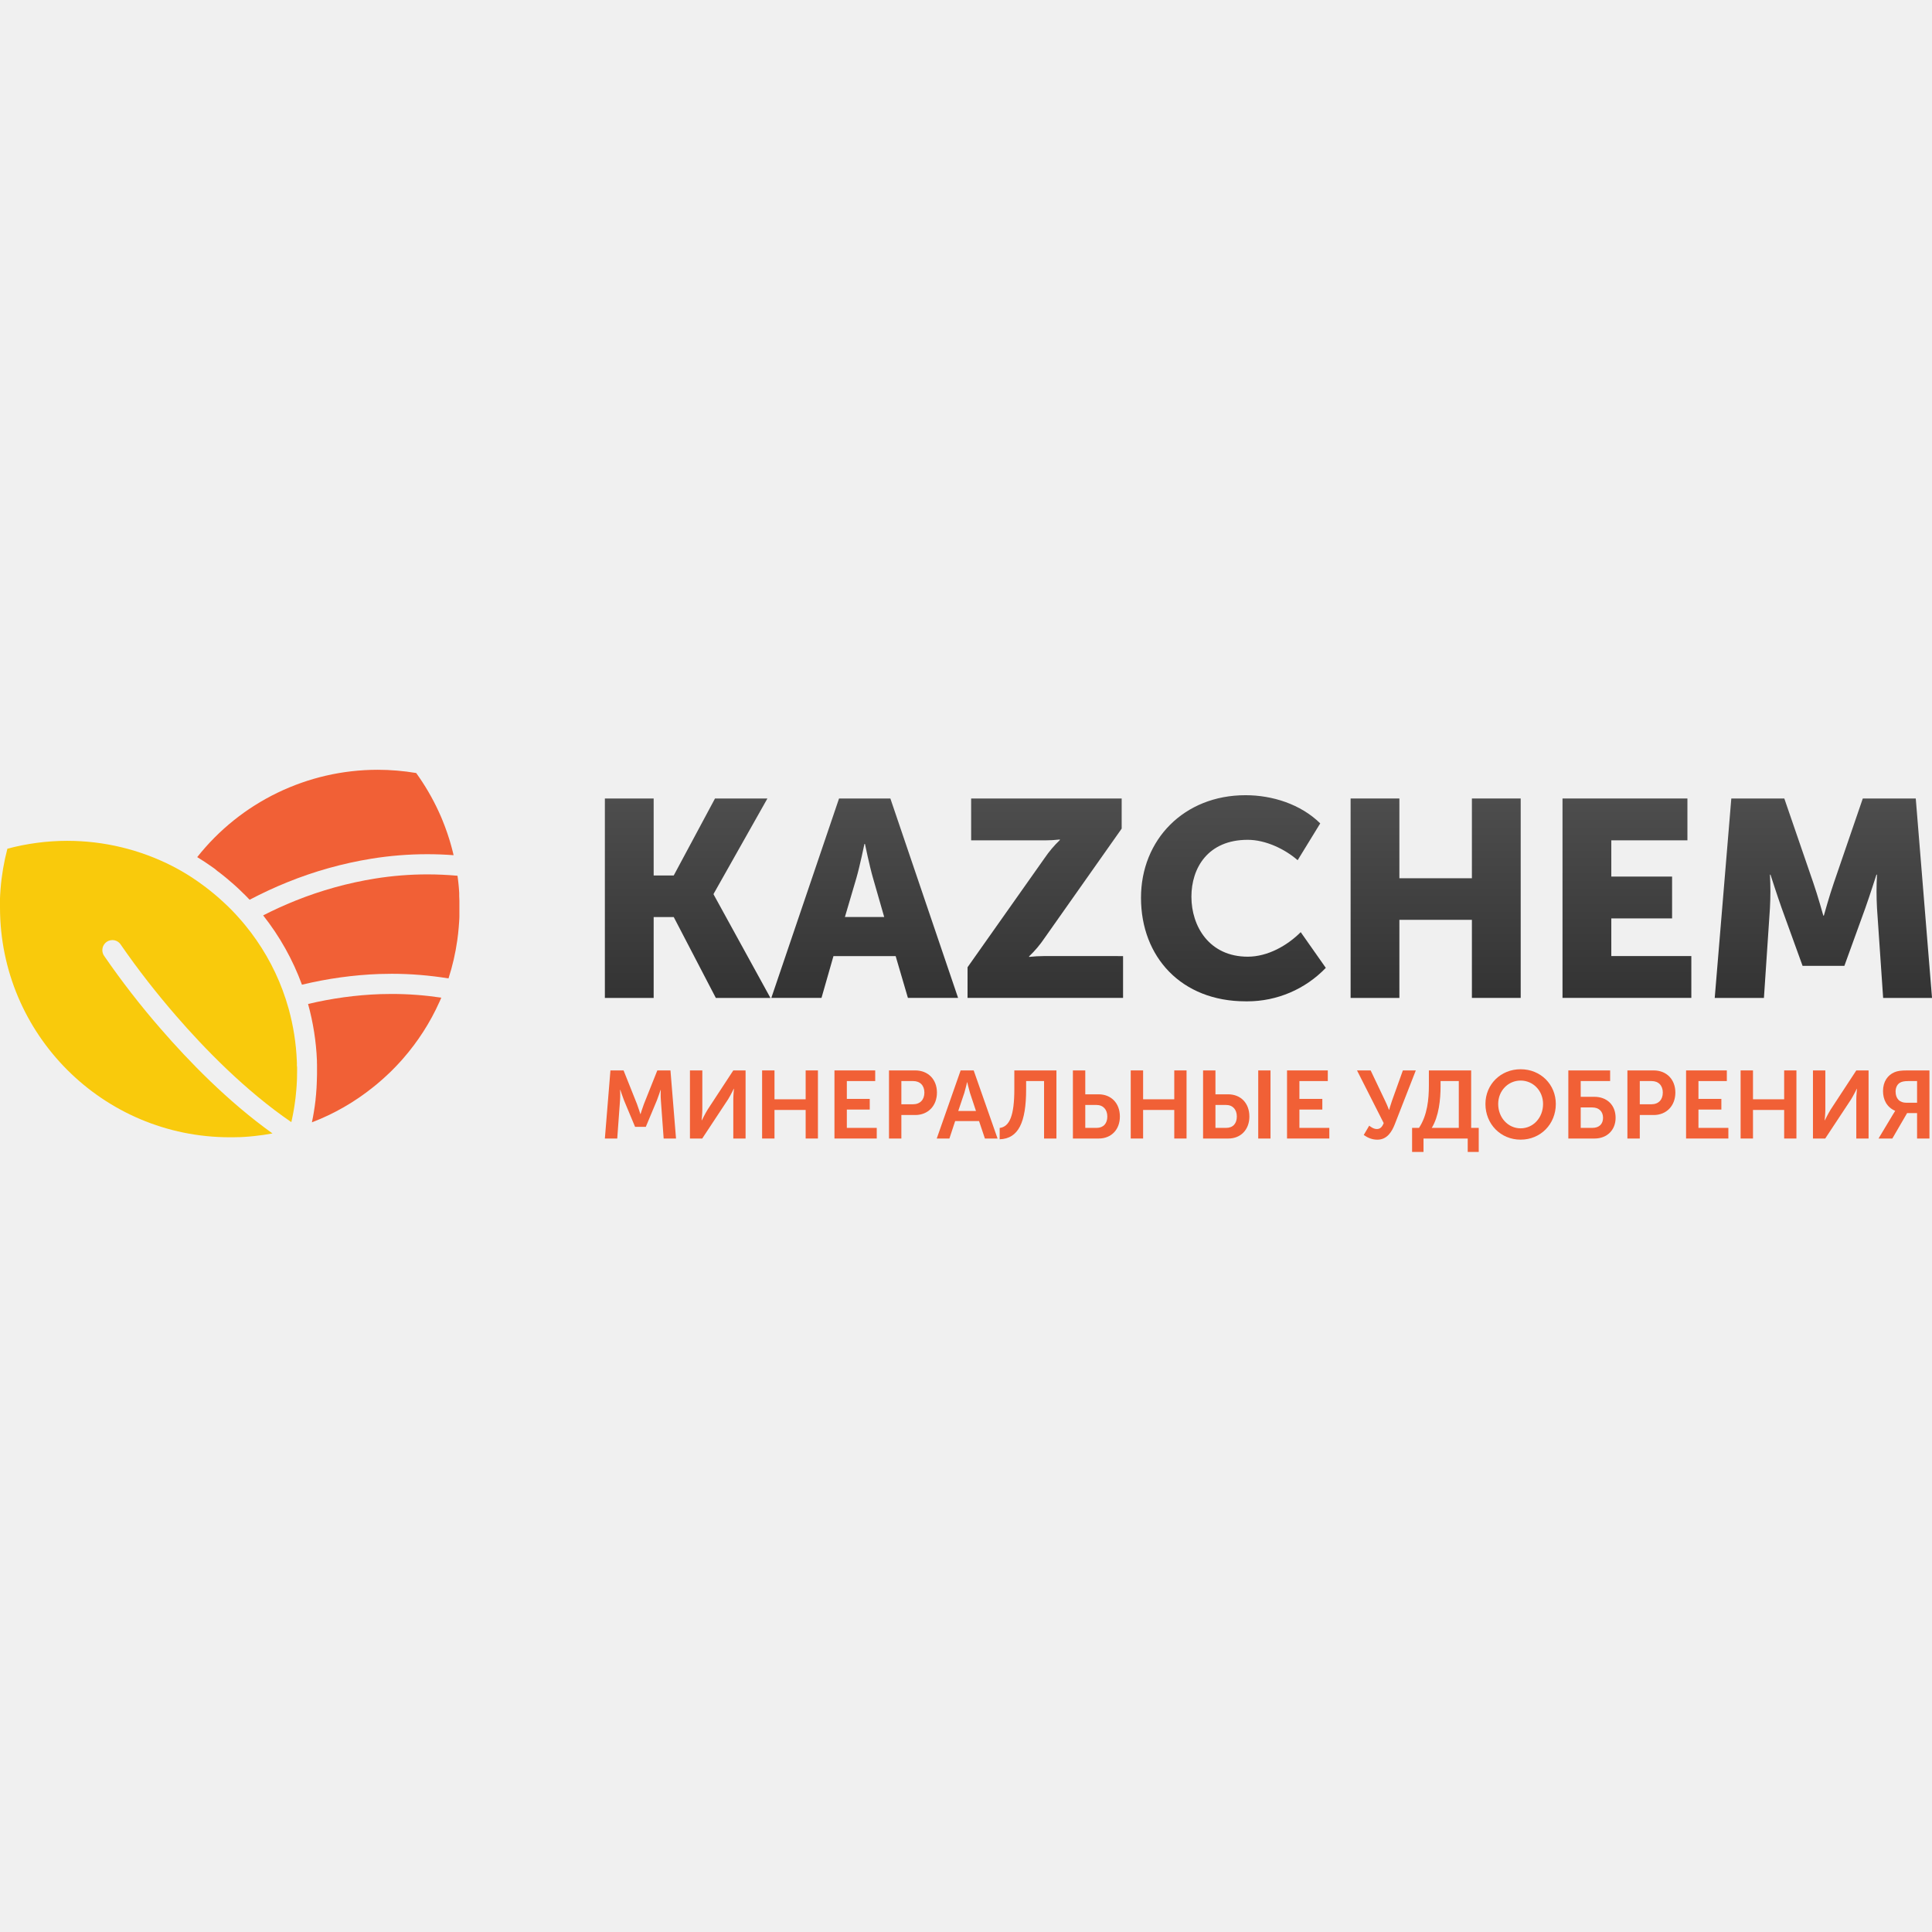
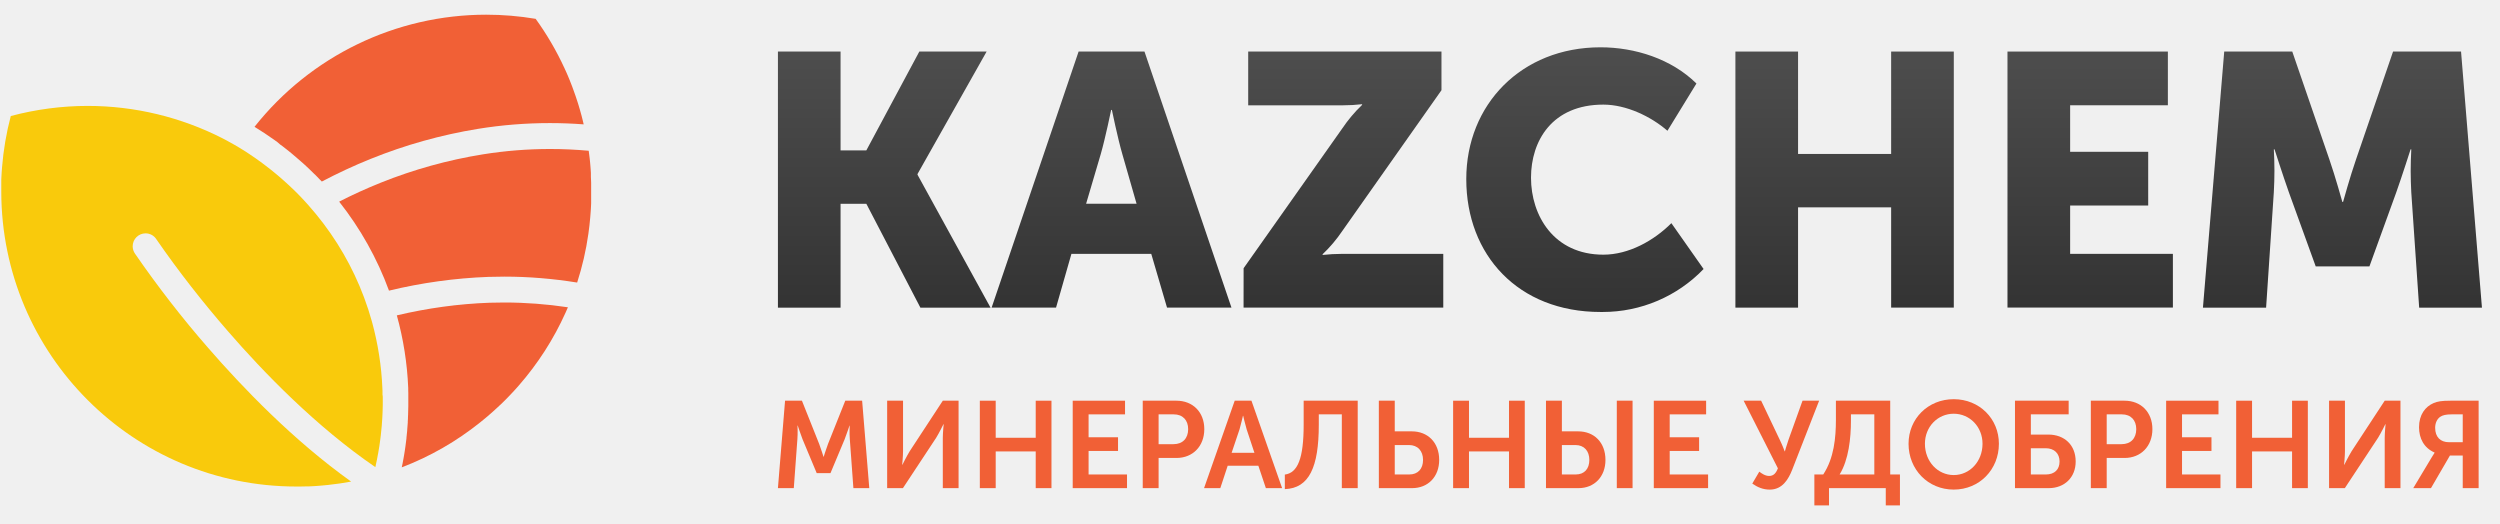
- <svg xmlns="http://www.w3.org/2000/svg" width="128" height="128" viewBox="0 0 128 128" fill="none">
-   <g clip-path="url(#clip0_394_1142)">
-     <path fill-rule="evenodd" clip-rule="evenodd" d="M29.239 66.093C29.215 66.152 29.19 66.21 29.164 66.267C29.148 66.304 29.132 66.34 29.115 66.376C28.503 67.742 27.684 69.014 26.697 70.142L26.604 70.248L26.519 70.341L26.396 70.475L26.385 70.486C26.344 70.531 26.303 70.579 26.261 70.619L26.143 70.741C26.134 70.751 26.125 70.761 26.114 70.77C26.075 70.811 26.035 70.851 25.995 70.892L25.86 71.026C25.767 71.114 25.674 71.202 25.581 71.287C25.488 71.373 25.408 71.447 25.321 71.524L25.207 71.622C25.132 71.689 25.056 71.754 24.98 71.817C24.903 71.88 24.806 71.961 24.717 72.031C23.496 73.012 22.127 73.799 20.665 74.357C20.68 74.287 20.694 74.216 20.708 74.145C20.723 74.074 20.732 74.02 20.744 73.959C20.744 73.946 20.748 73.934 20.75 73.921C20.762 73.857 20.773 73.792 20.785 73.727C20.796 73.662 20.805 73.605 20.814 73.541C20.814 73.514 20.823 73.488 20.826 73.461C20.835 73.408 20.843 73.354 20.851 73.3C20.871 73.159 20.889 73.016 20.906 72.874C20.906 72.864 20.906 72.854 20.906 72.844C20.921 72.717 20.933 72.589 20.945 72.461V72.436C20.956 72.306 20.966 72.178 20.974 72.048C20.974 72.032 20.974 72.014 20.974 71.997C20.974 71.939 20.982 71.88 20.985 71.821C20.984 71.818 20.984 71.815 20.984 71.811C20.984 71.808 20.984 71.805 20.984 71.802L20.992 71.606C20.992 71.595 20.992 71.584 20.992 71.573C20.992 71.506 20.997 71.439 20.998 71.371C20.999 71.303 20.998 71.245 21.003 71.185V71.141C21.003 71.075 21.003 71.008 21.003 70.941C21.003 70.874 21.003 70.81 21.003 70.744V70.718C21.003 70.657 21.003 70.596 21.003 70.532C21.003 70.469 21.003 70.428 20.998 70.375C20.998 70.338 20.998 70.3 20.998 70.262C20.947 68.997 20.747 67.737 20.41 66.516C21.979 66.143 23.586 65.92 25.196 65.864C25.446 65.857 25.702 65.852 25.953 65.852C27.047 65.852 28.149 65.935 29.23 66.097L29.239 66.093Z" fill="#F16036" />
-     <path fill-rule="evenodd" clip-rule="evenodd" d="M16.539 59.609L16.446 59.516L16.307 59.372L16.175 59.238H16.17L16.083 59.152C16.009 59.078 15.934 59.005 15.858 58.933L15.732 58.815C15.695 58.781 15.66 58.747 15.623 58.715C15.611 58.703 15.597 58.691 15.584 58.679C15.554 58.651 15.525 58.624 15.491 58.598C15.456 58.572 15.43 58.543 15.398 58.516C15.258 58.392 15.117 58.272 14.974 58.154L14.871 58.071L14.711 57.942L14.641 57.888C14.602 57.857 14.563 57.826 14.523 57.795C14.483 57.764 14.438 57.729 14.394 57.702L14.239 57.569L14.096 57.467C13.763 57.228 13.42 57.002 13.066 56.786C15.958 53.132 20.363 51 25.023 51C25.877 51 26.732 51.073 27.573 51.214C28.149 52.011 28.651 52.87 29.062 53.763C29.041 53.714 29.018 53.67 28.996 53.62C29.046 53.727 29.096 53.834 29.143 53.941C29.173 54.007 29.202 54.073 29.23 54.14C29.259 54.207 29.294 54.289 29.323 54.365C29.353 54.44 29.387 54.522 29.416 54.601L29.47 54.739C29.485 54.78 29.5 54.821 29.515 54.863C29.597 55.084 29.674 55.307 29.744 55.533C29.761 55.584 29.777 55.636 29.793 55.688C29.808 55.74 29.827 55.801 29.843 55.858L29.848 55.876L29.896 56.045C29.913 56.104 29.928 56.164 29.944 56.224C29.96 56.283 29.975 56.341 29.99 56.4C30.005 56.46 30.021 56.523 30.035 56.586C30.035 56.599 30.041 56.613 30.044 56.627C30.047 56.638 30.049 56.648 30.051 56.659C29.475 56.616 28.89 56.593 28.31 56.593C27.071 56.593 25.827 56.693 24.605 56.891C22.705 57.199 20.836 57.722 19.053 58.444C18.197 58.788 17.356 59.182 16.541 59.609L16.539 59.609Z" fill="#F16036" />
-     <path fill-rule="evenodd" clip-rule="evenodd" d="M29.715 64.822C29.979 64.004 30.174 63.16 30.294 62.309C30.314 62.167 30.333 62.023 30.349 61.88C30.364 61.737 30.379 61.592 30.391 61.447C30.403 61.323 30.412 61.197 30.419 61.075C30.419 61.012 30.427 60.949 30.43 60.889C30.432 60.829 30.434 60.782 30.436 60.728C30.436 60.692 30.436 60.655 30.436 60.619C30.436 60.607 30.436 60.596 30.436 60.585V60.469C30.436 60.424 30.436 60.376 30.436 60.331C30.436 60.264 30.436 60.197 30.436 60.129C30.436 60.025 30.436 59.922 30.436 59.819C30.436 59.771 30.436 59.726 30.436 59.675C30.436 59.625 30.436 59.582 30.431 59.538C30.427 59.493 30.427 59.425 30.424 59.369C30.421 59.313 30.424 59.248 30.424 59.19V59.16C30.424 59.103 30.417 59.047 30.413 58.989L30.399 58.803L30.382 58.617L30.362 58.431C30.355 58.368 30.348 58.306 30.34 58.244C30.332 58.183 30.325 58.121 30.316 58.058C30.316 58.046 30.316 58.033 30.311 58.021C29.652 57.962 28.984 57.93 28.318 57.93C27.158 57.93 25.998 58.023 24.854 58.206C23.054 58.495 21.282 58.987 19.591 59.665C18.802 59.981 18.076 60.317 17.435 60.647L17.434 60.646C18.527 62.027 19.4 63.584 20.005 65.239C21.679 64.835 23.405 64.593 25.127 64.53C25.399 64.522 25.686 64.516 25.962 64.516C27.216 64.516 28.473 64.622 29.71 64.821L29.709 64.82L29.715 64.822Z" fill="#F16036" />
-     <path fill-rule="evenodd" clip-rule="evenodd" d="M19.684 70.746C19.684 70.809 19.684 70.872 19.684 70.932C19.684 71.097 19.684 71.263 19.677 71.428C19.677 71.469 19.677 71.51 19.672 71.551C19.668 71.592 19.672 71.619 19.668 71.654C19.663 71.688 19.663 71.747 19.66 71.798C19.657 71.849 19.66 71.871 19.654 71.907C19.649 71.988 19.642 72.068 19.637 72.148C19.637 72.177 19.632 72.206 19.629 72.235C19.616 72.385 19.602 72.535 19.585 72.685C19.579 72.73 19.574 72.778 19.569 72.819C19.569 72.847 19.562 72.875 19.558 72.903C19.549 72.98 19.537 73.056 19.526 73.133C19.52 73.183 19.512 73.233 19.505 73.282C19.493 73.359 19.48 73.435 19.467 73.511C19.46 73.551 19.454 73.591 19.446 73.632C19.446 73.65 19.44 73.668 19.436 73.686C19.418 73.779 19.401 73.878 19.381 73.973C19.356 74.096 19.33 74.218 19.302 74.345C16.237 72.249 13.52 69.439 11.695 67.334C10.389 65.831 9.141 64.238 8.01 62.599C7.889 62.402 7.675 62.283 7.446 62.283C7.078 62.283 6.78 62.582 6.78 62.95C6.78 63.088 6.823 63.222 6.903 63.335C8.063 65.019 9.33 66.652 10.675 68.193C12.458 70.248 15.068 72.961 18.053 75.092C17.658 75.166 17.26 75.224 16.857 75.266C16.733 75.28 16.608 75.292 16.485 75.302L16.235 75.32L16.142 75.326C16.093 75.326 16.043 75.332 15.993 75.334L15.863 75.34H15.759C15.647 75.344 15.534 75.346 15.421 75.347H15.235C15.234 75.347 15.226 75.347 15.225 75.347C6.82 75.347 0.004 68.533 0 60.125C0 60.061 0 59.998 0 59.938C0 59.879 0 59.837 0 59.786V59.758C0 59.716 0 59.675 0 59.634C0 59.593 0 59.551 0 59.511C0 59.428 0.007 59.346 0.012 59.264C0.012 59.226 0.012 59.188 0.019 59.15C0.024 59.056 0.031 58.969 0.038 58.88C0.109 57.986 0.262 57.096 0.49 56.229C1.783 55.885 3.119 55.707 4.458 55.707C6.885 55.707 9.278 56.285 11.437 57.39L11.599 57.475C11.721 57.54 11.843 57.607 11.963 57.676L12.039 57.719C12.117 57.764 12.194 57.812 12.271 57.856L12.372 57.917L12.471 57.979C12.537 58.02 12.603 58.061 12.668 58.104C12.7 58.123 12.731 58.143 12.761 58.165L12.854 58.228L13.014 58.336C13.051 58.36 13.088 58.386 13.124 58.413L13.17 58.444L13.263 58.511L13.284 58.527L13.386 58.601L13.511 58.694L13.622 58.776C13.706 58.84 13.788 58.904 13.871 58.969C13.915 59.004 13.964 59.038 14.002 59.074C14.04 59.111 14.113 59.167 14.168 59.209C14.223 59.251 14.279 59.302 14.334 59.349L14.395 59.401L14.533 59.522C14.626 59.603 14.719 59.686 14.805 59.769C14.892 59.851 14.991 59.943 15.084 60.031C15.177 60.119 15.246 60.19 15.326 60.271C15.329 60.275 15.331 60.278 15.335 60.28L15.372 60.318L15.486 60.438L15.614 60.572L15.62 60.581C15.657 60.62 15.694 60.66 15.73 60.701C15.765 60.742 15.806 60.785 15.843 60.827C15.98 60.979 16.113 61.134 16.241 61.292C17.295 62.574 18.135 64.027 18.717 65.582C18.872 65.997 19.01 66.42 19.128 66.848C19.436 67.967 19.618 69.122 19.665 70.281C19.665 70.324 19.665 70.366 19.67 70.409C19.676 70.452 19.67 70.496 19.67 70.54C19.67 70.561 19.67 70.583 19.67 70.606C19.683 70.656 19.683 70.701 19.684 70.746Z" fill="#F9CA0C" />
-     <path d="M40.074 75.43H40.894L41.078 72.907C41.103 72.609 41.084 72.202 41.084 72.202H41.097C41.097 72.202 41.243 72.647 41.345 72.907L42.075 74.655H42.787L43.518 72.907C43.619 72.647 43.766 72.208 43.766 72.208H43.778C43.778 72.208 43.759 72.609 43.785 72.907L43.969 75.43H44.788L44.42 70.918H43.549L42.66 73.149C42.558 73.416 42.438 73.81 42.438 73.81H42.425C42.425 73.81 42.304 73.416 42.203 73.149L41.313 70.918H40.443L40.074 75.43Z" fill="#F16036" />
-     <path d="M45.711 75.43H46.524L48.239 72.831C48.405 72.564 48.614 72.132 48.614 72.132H48.627C48.627 72.132 48.583 72.564 48.583 72.831V75.43H49.396V70.918H48.583L46.88 73.517C46.715 73.784 46.499 74.223 46.499 74.223H46.486C46.486 74.223 46.531 73.791 46.531 73.524V70.918H45.711L45.711 75.43Z" fill="#F16036" />
-     <path d="M50.492 75.43H51.312V73.537H53.377V75.43H54.19V70.918H53.377V72.831H51.312V70.918H50.492V75.43Z" fill="#F16036" />
-     <path d="M55.285 75.43H58.087V74.725H56.105V73.511H57.623V72.805H56.105V71.623H57.985V70.918H55.285V75.43Z" fill="#F16036" />
-     <path d="M58.898 75.43H59.718V73.873H60.639C61.484 73.873 62.075 73.263 62.075 72.386C62.075 71.509 61.484 70.918 60.639 70.918H58.898V75.43ZM59.718 73.161V71.623H60.5C60.963 71.623 61.243 71.922 61.243 72.386C61.243 72.856 60.963 73.161 60.487 73.161H59.718Z" fill="#F16036" />
-     <path d="M62.062 75.43H62.901L63.282 74.274H64.865L65.252 75.43H66.091L64.509 70.918H63.645L62.062 75.43ZM63.486 73.606L63.892 72.399C63.969 72.145 64.07 71.7 64.07 71.7H64.083C64.083 71.7 64.185 72.145 64.261 72.399L64.661 73.606H63.486Z" fill="#F16036" />
-     <path d="M66.231 74.731V75.481C67.482 75.437 67.984 74.35 67.984 72.164V71.623H69.172V75.43H69.991V70.918H67.202V72.151C67.202 73.899 66.897 74.642 66.231 74.731Z" fill="#F16036" />
-     <path d="M71.083 75.43H72.798C73.624 75.43 74.195 74.839 74.195 73.975C74.195 73.073 73.604 72.501 72.785 72.501H71.902V70.918H71.082L71.083 75.43ZM71.902 74.725V73.206H72.639C73.09 73.206 73.363 73.511 73.363 73.975C73.363 74.433 73.103 74.725 72.652 74.725H71.902Z" fill="#F16036" />
-     <path d="M74.914 75.43H75.734V73.537H77.798V75.43H78.612V70.918H77.798V72.831H75.734V70.918H74.914V75.43Z" fill="#F16036" />
-     <path d="M83.361 75.43H84.174V70.918H83.361V75.43ZM79.707 75.43H81.384C82.204 75.43 82.775 74.839 82.775 73.975C82.775 73.073 82.191 72.501 81.365 72.501H80.527V70.918H79.707V75.43ZM80.527 74.725V73.206H81.226C81.677 73.206 81.943 73.511 81.943 73.975C81.943 74.433 81.69 74.725 81.238 74.725H80.527Z" fill="#F16036" />
-     <path d="M85.269 75.43H88.071V74.725H86.089V73.511H87.607V72.805H86.089V71.623H87.97V70.918H85.269V75.43Z" fill="#F16036" />
-     <path d="M90.351 75.195C90.624 75.386 90.911 75.507 91.253 75.507C91.908 75.507 92.219 74.966 92.409 74.483L93.801 70.918H92.944L92.219 72.939C92.118 73.231 92.035 73.53 92.035 73.53H92.022C92.022 73.53 91.914 73.231 91.768 72.933L90.809 70.918H89.906L91.673 74.407C91.577 74.655 91.45 74.801 91.222 74.801C91.012 74.801 90.828 74.668 90.714 74.579L90.351 75.195Z" fill="#F16036" />
-     <path d="M94.857 74.725C95.328 73.962 95.442 72.844 95.442 71.96V71.623H96.649V74.725H94.857ZM93.555 74.725V76.32H94.311V75.43H97.24V76.32H97.97V74.725H97.468V70.918H94.667V71.903C94.667 72.818 94.571 73.88 94.012 74.725L93.555 74.725Z" fill="#F16036" />
-     <path d="M98.414 73.141C98.414 74.469 99.418 75.505 100.746 75.505C102.073 75.505 103.077 74.469 103.077 73.141C103.077 71.85 102.073 70.84 100.746 70.84C99.418 70.84 98.414 71.85 98.414 73.141ZM99.259 73.141C99.259 72.263 99.92 71.59 100.746 71.59C101.572 71.59 102.232 72.263 102.232 73.141C102.232 74.056 101.572 74.755 100.746 74.755C99.92 74.755 99.259 74.056 99.259 73.141Z" fill="#F16036" />
-     <path d="M103.906 75.43H105.647C106.467 75.43 107.038 74.871 107.038 74.058C107.038 73.2 106.454 72.666 105.628 72.666H104.726V71.623H106.676V70.918H103.906V75.43ZM104.726 74.725V73.371H105.489C105.94 73.371 106.206 73.644 106.206 74.058C106.206 74.464 105.953 74.725 105.501 74.725L104.726 74.725Z" fill="#F16036" />
-     <path d="M107.82 75.43H108.64V73.873H109.561C110.406 73.873 110.997 73.263 110.997 72.386C110.997 71.509 110.406 70.918 109.561 70.918H107.82V75.43ZM108.64 73.161V71.623H109.421C109.885 71.623 110.165 71.922 110.165 72.386C110.165 72.856 109.885 73.161 109.409 73.161H108.64Z" fill="#F16036" />
-     <path d="M111.707 75.43H114.509V74.725H112.527V73.511H114.045V72.805H112.527V71.623H114.407V70.918H111.707V75.43Z" fill="#F16036" />
-     <path d="M115.32 75.43H116.14V73.537H118.205V75.43H119.018V70.918H118.205V72.831H116.14V70.918H115.32V75.43Z" fill="#F16036" />
-     <path d="M120.113 75.43H120.926L122.642 72.831C122.807 72.564 123.017 72.132 123.017 72.132H123.029C123.029 72.132 122.985 72.564 122.985 72.831V75.43H123.798V70.918H122.985L121.282 73.517C121.117 73.784 120.901 74.223 120.901 74.223H120.888C120.888 74.223 120.933 73.791 120.933 73.524V70.918H120.113V75.43Z" fill="#F16036" />
-     <path d="M124.457 75.43H125.372L126.35 73.746H127.011V75.43H127.831V70.918H126.37C125.925 70.918 125.702 70.956 125.512 71.039C125.073 71.223 124.755 71.649 124.755 72.284C124.755 72.856 125.003 73.352 125.556 73.594V73.606C125.556 73.606 125.512 73.67 125.41 73.841L124.457 75.43ZM126.299 73.06C125.861 73.06 125.588 72.793 125.588 72.316C125.588 72.075 125.683 71.852 125.867 71.738C125.981 71.668 126.141 71.623 126.433 71.623H127.011V73.06H126.299Z" fill="#F16036" />
-     <path fill-rule="evenodd" clip-rule="evenodd" d="M40.074 52.902H43.307V58.002H44.637L47.371 52.902H50.843L47.278 59.221V59.259L51.044 66.116H47.426L44.637 60.757H43.307V66.116H40.074V52.902Z" fill="url(#paint0_linear_394_1142)" />
-     <path fill-rule="evenodd" clip-rule="evenodd" d="M55.589 52.902H58.989L63.476 66.114H60.152L59.339 63.343H55.219L54.426 66.114H51.102L55.589 52.902ZM58.581 60.755L57.843 58.186C57.602 57.355 57.306 55.913 57.306 55.913H57.27C57.27 55.913 56.974 57.355 56.734 58.186L55.977 60.755H58.581Z" fill="url(#paint1_linear_394_1142)" />
-     <path fill-rule="evenodd" clip-rule="evenodd" d="M64.103 64.082L69.202 56.858C69.497 56.423 69.838 56.018 70.218 55.655V55.619C69.893 55.657 69.564 55.676 69.237 55.676C69.226 55.676 69.212 55.676 69.202 55.676L64.341 55.676V52.902H74.314V54.898L69.197 62.159C68.904 62.594 68.562 62.999 68.181 63.36V63.397C68.506 63.362 68.835 63.342 69.162 63.342C69.174 63.342 69.187 63.342 69.198 63.342L74.406 63.343V66.114H64.102L64.103 64.082Z" fill="url(#paint2_linear_394_1142)" />
-     <path fill-rule="evenodd" clip-rule="evenodd" d="M82.518 52.684C84.291 52.684 86.174 53.276 87.469 54.551L85.973 56.99C85.123 56.25 83.847 55.64 82.666 55.64C80.025 55.64 78.934 57.507 78.934 59.411C78.934 61.37 80.116 63.383 82.666 63.383C83.977 63.383 85.27 62.663 86.176 61.757L87.838 64.123C86.48 65.539 84.602 66.341 82.639 66.341C82.6 66.341 82.558 66.34 82.52 66.34C78.271 66.34 75.594 63.402 75.594 59.484C75.591 55.64 78.435 52.684 82.518 52.684Z" fill="url(#paint3_linear_394_1142)" />
-     <path fill-rule="evenodd" clip-rule="evenodd" d="M89.481 52.902H92.713V58.187H97.517V52.902H100.75V66.114H97.517V60.941H92.713V66.116H89.481V52.902Z" fill="url(#paint4_linear_394_1142)" />
-     <path fill-rule="evenodd" clip-rule="evenodd" d="M103.52 52.902H111.796V55.674H106.753V58.075H110.78V60.847H106.753V63.341H112.055V66.113H103.52V52.902Z" fill="url(#paint5_linear_394_1142)" />
-     <path fill-rule="evenodd" clip-rule="evenodd" d="M114.704 52.902H118.215L120.134 58.482C120.43 59.332 120.799 60.662 120.799 60.662L120.835 60.662C120.835 60.662 121.204 59.332 121.5 58.482L123.415 52.902H126.924L128.001 66.116H124.763L124.356 60.165C124.337 59.798 124.325 59.425 124.325 59.057C124.325 58.688 124.337 58.315 124.356 57.949L124.319 57.949C124.319 57.949 123.877 59.334 123.581 60.165L122.195 63.989H119.425L118.04 60.165C117.744 59.334 117.3 57.949 117.3 57.949H117.264C117.283 58.315 117.294 58.688 117.294 59.057C117.294 59.425 117.283 59.798 117.263 60.164L116.865 66.116H113.605L114.704 52.902H114.704Z" fill="url(#paint6_linear_394_1142)" />
+ <svg xmlns="http://www.w3.org/2000/svg" width="129" height="27" viewBox="0 0 129 27" fill="none">
+   <g clip-path="url(#clip0_394_1144)">
+     <path fill-rule="evenodd" clip-rule="evenodd" d="M29.306 15.851C29.281 15.91 29.256 15.967 29.23 16.025C29.214 16.061 29.199 16.098 29.182 16.134C28.569 17.5 27.75 18.772 26.763 19.9L26.67 20.006L26.586 20.099L26.463 20.233L26.452 20.244C26.411 20.289 26.37 20.337 26.327 20.377L26.21 20.499C26.201 20.508 26.191 20.518 26.181 20.528C26.142 20.569 26.102 20.609 26.062 20.65L25.926 20.784C25.833 20.872 25.74 20.96 25.647 21.045C25.554 21.131 25.475 21.204 25.387 21.282L25.274 21.38C25.198 21.446 25.122 21.511 25.046 21.575C24.97 21.638 24.872 21.719 24.784 21.789C23.563 22.769 22.194 23.557 20.731 24.115C20.746 24.044 20.76 23.974 20.775 23.903C20.79 23.832 20.798 23.778 20.81 23.717C20.81 23.704 20.815 23.692 20.817 23.679C20.829 23.614 20.84 23.55 20.851 23.485C20.862 23.42 20.872 23.363 20.881 23.299C20.881 23.272 20.889 23.246 20.893 23.219C20.901 23.166 20.91 23.112 20.917 23.058C20.938 22.916 20.955 22.774 20.972 22.632C20.972 22.622 20.972 22.612 20.972 22.602C20.987 22.474 21 22.347 21.011 22.219V22.193C21.022 22.064 21.032 21.936 21.041 21.806C21.041 21.79 21.041 21.772 21.041 21.755C21.041 21.697 21.048 21.638 21.051 21.579C21.05 21.576 21.05 21.572 21.05 21.569C21.05 21.566 21.05 21.563 21.05 21.559L21.059 21.364C21.059 21.353 21.059 21.342 21.059 21.331C21.059 21.264 21.063 21.197 21.064 21.128C21.065 21.061 21.064 21.003 21.069 20.942V20.899C21.069 20.833 21.069 20.766 21.069 20.699C21.069 20.632 21.069 20.567 21.069 20.501V20.476C21.069 20.415 21.069 20.353 21.069 20.29C21.069 20.227 21.069 20.186 21.064 20.133C21.064 20.096 21.064 20.058 21.064 20.02C21.013 18.755 20.814 17.495 20.477 16.273C22.046 15.901 23.652 15.678 25.262 15.621C25.513 15.615 25.769 15.609 26.019 15.609C27.113 15.609 28.216 15.693 29.297 15.855L29.306 15.851Z" fill="#F16036" />
+     <path fill-rule="evenodd" clip-rule="evenodd" d="M16.606 9.367L16.512 9.274L16.373 9.129L16.242 8.995H16.236L16.15 8.91C16.075 8.836 16 8.763 15.925 8.691L15.798 8.573C15.762 8.539 15.726 8.505 15.689 8.472C15.677 8.46 15.663 8.448 15.65 8.437C15.62 8.409 15.591 8.382 15.557 8.356C15.523 8.33 15.497 8.301 15.464 8.274C15.325 8.15 15.184 8.029 15.041 7.912L14.938 7.828L14.778 7.7L14.708 7.646C14.669 7.614 14.63 7.584 14.59 7.553C14.55 7.522 14.504 7.487 14.46 7.46L14.305 7.327L14.163 7.225C13.83 6.986 13.486 6.76 13.133 6.544C16.025 2.89 20.429 0.758 25.089 0.758C25.944 0.758 26.798 0.83 27.64 0.972C28.216 1.769 28.718 2.628 29.128 3.521C29.107 3.472 29.085 3.428 29.062 3.377C29.113 3.484 29.162 3.591 29.209 3.698C29.239 3.764 29.268 3.831 29.297 3.898C29.326 3.965 29.36 4.047 29.39 4.123C29.42 4.198 29.453 4.28 29.483 4.359L29.536 4.497C29.552 4.538 29.567 4.579 29.581 4.621C29.663 4.842 29.74 5.065 29.811 5.291C29.827 5.342 29.843 5.394 29.859 5.446C29.875 5.498 29.893 5.559 29.909 5.616L29.915 5.634L29.962 5.803C29.979 5.862 29.995 5.922 30.011 5.981C30.026 6.041 30.041 6.099 30.056 6.158C30.071 6.218 30.087 6.281 30.101 6.344C30.101 6.357 30.107 6.371 30.11 6.385C30.113 6.396 30.116 6.406 30.118 6.417C29.541 6.374 28.956 6.351 28.376 6.351C27.138 6.351 25.893 6.45 24.672 6.648C22.771 6.957 20.902 7.48 19.119 8.202C18.263 8.546 17.422 8.94 16.607 9.367L16.606 9.367Z" fill="#F16036" />
+     <path fill-rule="evenodd" clip-rule="evenodd" d="M29.781 14.58C30.045 13.762 30.24 12.918 30.36 12.067C30.381 11.924 30.399 11.781 30.415 11.638C30.431 11.495 30.446 11.349 30.458 11.205C30.469 11.08 30.478 10.955 30.486 10.833C30.486 10.77 30.493 10.706 30.496 10.647C30.499 10.587 30.501 10.54 30.503 10.486C30.503 10.45 30.503 10.413 30.503 10.377C30.503 10.365 30.503 10.354 30.503 10.342V10.227C30.503 10.181 30.503 10.134 30.503 10.089C30.503 10.022 30.503 9.954 30.503 9.886C30.503 9.783 30.503 9.68 30.503 9.577C30.503 9.529 30.503 9.483 30.503 9.433C30.503 9.383 30.503 9.34 30.498 9.296C30.493 9.251 30.493 9.183 30.49 9.127C30.488 9.071 30.49 9.005 30.49 8.948V8.918C30.49 8.861 30.484 8.804 30.479 8.747L30.465 8.561L30.448 8.374L30.429 8.188C30.421 8.126 30.415 8.064 30.406 8.002C30.398 7.941 30.392 7.878 30.382 7.816C30.382 7.804 30.382 7.791 30.378 7.779C29.718 7.72 29.05 7.688 28.385 7.688C27.225 7.688 26.064 7.781 24.92 7.964C23.12 8.253 21.348 8.745 19.657 9.423C18.868 9.739 18.142 10.074 17.501 10.405L17.5 10.404C18.593 11.785 19.466 13.342 20.072 14.997C21.745 14.593 23.471 14.351 25.194 14.288C25.465 14.28 25.753 14.274 26.029 14.274C27.283 14.274 28.54 14.38 29.777 14.579L29.776 14.578L29.781 14.58Z" fill="#F16036" />
+     <path fill-rule="evenodd" clip-rule="evenodd" d="M19.751 20.503C19.751 20.567 19.751 20.63 19.751 20.689C19.751 20.855 19.751 21.021 19.743 21.186C19.743 21.226 19.743 21.268 19.739 21.309C19.734 21.35 19.739 21.377 19.734 21.412C19.729 21.446 19.729 21.505 19.727 21.556C19.724 21.607 19.727 21.628 19.72 21.665C19.715 21.746 19.709 21.826 19.703 21.906C19.703 21.935 19.699 21.963 19.696 21.993C19.683 22.143 19.669 22.293 19.651 22.443C19.646 22.487 19.64 22.536 19.635 22.577C19.635 22.605 19.629 22.633 19.624 22.66C19.615 22.738 19.604 22.814 19.593 22.891C19.586 22.941 19.579 22.991 19.571 23.04C19.559 23.116 19.546 23.193 19.533 23.269C19.527 23.309 19.52 23.349 19.513 23.39C19.513 23.408 19.506 23.425 19.502 23.444C19.485 23.537 19.467 23.636 19.448 23.731C19.422 23.853 19.396 23.976 19.368 24.103C16.303 22.007 13.586 19.197 11.762 17.092C10.456 15.589 9.207 13.995 8.076 12.357C7.955 12.159 7.742 12.041 7.512 12.041C7.144 12.041 6.846 12.34 6.846 12.707C6.846 12.846 6.889 12.98 6.969 13.093C8.13 14.777 9.396 16.41 10.741 17.951C12.524 20.005 15.135 22.719 18.119 24.85C17.725 24.923 17.326 24.981 16.924 25.024C16.8 25.038 16.674 25.05 16.552 25.059L16.301 25.078L16.208 25.084C16.159 25.084 16.11 25.089 16.059 25.092L15.929 25.098H15.826C15.713 25.102 15.601 25.104 15.487 25.105H15.301C15.3 25.105 15.293 25.105 15.291 25.105C6.886 25.105 0.07 18.291 0.066 9.882C0.066 9.819 0.066 9.756 0.066 9.696C0.066 9.637 0.066 9.595 0.066 9.544V9.516C0.066 9.474 0.066 9.433 0.066 9.392C0.066 9.351 0.066 9.309 0.066 9.268C0.066 9.186 0.073 9.104 0.079 9.022C0.079 8.984 0.079 8.945 0.085 8.907C0.091 8.814 0.097 8.727 0.105 8.637C0.176 7.744 0.328 6.854 0.556 5.987C1.849 5.643 3.186 5.465 4.524 5.465C6.951 5.465 9.344 6.043 11.504 7.148L11.666 7.233C11.787 7.298 11.909 7.365 12.029 7.434L12.106 7.477C12.183 7.522 12.26 7.57 12.337 7.613L12.439 7.675L12.538 7.737C12.604 7.778 12.67 7.819 12.735 7.861C12.766 7.881 12.797 7.901 12.828 7.923L12.921 7.986L13.08 8.094C13.117 8.118 13.154 8.144 13.191 8.17L13.236 8.202L13.329 8.269L13.351 8.285L13.453 8.358L13.578 8.451L13.688 8.534C13.772 8.598 13.855 8.662 13.938 8.727C13.981 8.761 14.031 8.796 14.069 8.832C14.107 8.868 14.18 8.925 14.234 8.967C14.289 9.009 14.345 9.06 14.4 9.107L14.461 9.159L14.599 9.28C14.692 9.361 14.785 9.443 14.872 9.526C14.958 9.609 15.058 9.7 15.151 9.789C15.244 9.877 15.313 9.948 15.393 10.029C15.395 10.032 15.398 10.036 15.401 10.038L15.438 10.076L15.553 10.195L15.68 10.33L15.687 10.339C15.724 10.378 15.761 10.418 15.796 10.459C15.832 10.5 15.873 10.542 15.91 10.584C16.047 10.737 16.179 10.892 16.307 11.05C17.362 12.332 18.201 13.785 18.783 15.339C18.939 15.755 19.076 16.177 19.195 16.606C19.502 17.725 19.684 18.88 19.731 20.039C19.731 20.081 19.731 20.124 19.737 20.167C19.742 20.21 19.737 20.254 19.737 20.297C19.737 20.319 19.737 20.341 19.737 20.364C19.75 20.414 19.75 20.459 19.751 20.503Z" fill="#F9CA0C" />
+     <path d="M40.141 25.188H40.96L41.145 22.665C41.17 22.366 41.151 21.959 41.151 21.959H41.163C41.163 21.959 41.31 22.404 41.411 22.665L42.142 24.413H42.853L43.584 22.665C43.686 22.404 43.832 21.966 43.832 21.966H43.845C43.845 21.966 43.825 22.366 43.851 22.665L44.035 25.188H44.855L44.486 20.676H43.616L42.726 22.907C42.625 23.174 42.504 23.567 42.504 23.567H42.491C42.491 23.567 42.371 23.174 42.269 22.907L41.38 20.676H40.509L40.141 25.188Z" fill="#F16036" />
+     <path d="M45.777 25.188H46.591L48.306 22.589C48.471 22.322 48.681 21.89 48.681 21.89H48.694C48.694 21.89 48.649 22.322 48.649 22.589V25.188H49.462V20.676H48.649L46.946 23.275C46.781 23.542 46.565 23.981 46.565 23.981H46.553C46.553 23.981 46.597 23.548 46.597 23.282V20.676H45.777L45.777 25.188Z" fill="#F16036" />
+     <path d="M50.559 25.188H51.378V23.294H53.443V25.188H54.256V20.676H53.443V22.589H51.378V20.676H50.559V25.188Z" fill="#F16036" />
+     <path d="M55.352 25.188H58.154V24.483H56.171V23.269H57.69V22.563H56.171V21.381H58.052V20.676H55.352V25.188Z" fill="#F16036" />
+     <path d="M58.965 25.188H59.784V23.631H60.706C61.551 23.631 62.142 23.021 62.142 22.144C62.142 21.267 61.551 20.676 60.706 20.676H58.965V25.188ZM59.784 22.919V21.381H60.566C61.03 21.381 61.309 21.68 61.309 22.144C61.309 22.614 61.03 22.919 60.553 22.919H59.784Z" fill="#F16036" />
+     <path d="M62.129 25.188H62.968L63.349 24.032H64.931L65.319 25.188H66.157L64.575 20.676H63.711L62.129 25.188ZM63.552 23.364L63.959 22.157C64.035 21.902 64.136 21.457 64.136 21.457H64.149C64.149 21.457 64.251 21.902 64.328 22.157L64.728 23.364H63.552Z" fill="#F16036" />
+     <path d="M66.297 24.489V25.239C67.549 25.195 68.05 24.108 68.05 21.921V21.381H69.238V25.188H70.058V20.676H67.269V21.909C67.269 23.657 66.963 24.4 66.297 24.489Z" fill="#F16036" />
+     <path d="M71.149 25.188H72.864C73.69 25.188 74.262 24.597 74.262 23.733C74.262 22.83 73.671 22.258 72.851 22.258H71.969V20.676H71.148L71.149 25.188ZM71.969 24.483V22.964H72.705C73.156 22.964 73.429 23.269 73.429 23.733C73.429 24.19 73.169 24.483 72.718 24.483H71.969Z" fill="#F16036" />
+     <path d="M74.981 25.188H75.8V23.294H77.865V25.188H78.678V20.676H77.865V22.589H75.8V20.676H74.981V25.188Z" fill="#F16036" />
+     <path d="M83.427 25.188H84.24V20.676H83.427V25.188ZM79.773 25.188H81.451C82.27 25.188 82.842 24.597 82.842 23.733C82.842 22.83 82.258 22.258 81.432 22.258H80.593V20.676H79.773V25.188ZM80.593 24.483V22.964H81.292C81.743 22.964 82.01 23.269 82.01 23.733C82.01 24.19 81.756 24.483 81.305 24.483H80.593Z" fill="#F16036" />
+     <path d="M85.336 25.188H88.138V24.483H86.156V23.269H87.674V22.563H86.156V21.381H88.036V20.676H85.336V25.188Z" fill="#F16036" />
+     <path d="M90.418 24.953C90.691 25.144 90.977 25.264 91.32 25.264C91.974 25.264 92.285 24.724 92.476 24.241L93.867 20.676H93.01L92.285 22.697C92.184 22.989 92.101 23.288 92.101 23.288H92.088C92.088 23.288 91.981 22.989 91.834 22.69L90.875 20.676H89.973L91.739 24.165C91.644 24.413 91.517 24.559 91.288 24.559C91.078 24.559 90.894 24.425 90.78 24.337L90.418 24.953Z" fill="#F16036" />
+     <path d="M94.924 24.483C95.394 23.72 95.508 22.602 95.508 21.718V21.381H96.715V24.483H94.924ZM93.621 24.483V26.078H94.377V25.188H97.306V26.078H98.037V24.483H97.535V20.676H94.733V21.661C94.733 22.576 94.638 23.637 94.079 24.483L93.621 24.483Z" fill="#F16036" />
+     <path d="M98.481 22.898C98.481 24.227 99.484 25.263 100.812 25.263C102.14 25.263 103.143 24.227 103.143 22.898C103.143 21.608 102.14 20.598 100.812 20.598C99.484 20.598 98.481 21.608 98.481 22.898ZM99.326 22.898C99.326 22.021 99.986 21.348 100.812 21.348C101.638 21.348 102.298 22.021 102.298 22.898C102.298 23.814 101.638 24.513 100.812 24.513C99.986 24.513 99.326 23.814 99.326 22.898Z" fill="#F16036" />
+     <path d="M103.973 25.188H105.714C106.533 25.188 107.105 24.629 107.105 23.815C107.105 22.957 106.52 22.424 105.695 22.424H104.792V21.381H106.743V20.676H103.973V25.188ZM104.792 24.483V23.129H105.555C106.006 23.129 106.273 23.402 106.273 23.815C106.273 24.222 106.019 24.483 105.568 24.483L104.792 24.483Z" fill="#F16036" />
+     <path d="M107.887 25.188H108.706V23.631H109.628C110.473 23.631 111.064 23.021 111.064 22.144C111.064 21.267 110.473 20.676 109.628 20.676H107.887V25.188ZM108.706 22.919V21.381H109.488C109.952 21.381 110.231 21.68 110.231 22.144C110.231 22.614 109.952 22.919 109.475 22.919H108.706Z" fill="#F16036" />
+     <path d="M111.773 25.188H114.576V24.483H112.593V23.269H114.112V22.563H112.593V21.381H114.474V20.676H111.773V25.188Z" fill="#F16036" />
+     <path d="M115.387 25.188H116.206V23.294H118.271V25.188H119.084V20.676H118.271V22.589H116.206V20.676H115.387V25.188Z" fill="#F16036" />
+     <path d="M120.18 25.188H120.993L122.708 22.589C122.873 22.322 123.083 21.89 123.083 21.89H123.096C123.096 21.89 123.051 22.322 123.051 22.589V25.188H123.864V20.676H123.051L121.348 23.275C121.183 23.542 120.967 23.981 120.967 23.981H120.955C120.955 23.981 120.999 23.548 120.999 23.282V20.676H120.18V25.188Z" fill="#F16036" />
+     <path d="M124.523 25.188H125.438L126.417 23.504H127.077V25.188H127.897V20.676H126.436C125.991 20.676 125.769 20.714 125.578 20.797C125.14 20.981 124.822 21.407 124.822 22.042C124.822 22.614 125.07 23.11 125.623 23.351V23.364C125.623 23.364 125.578 23.428 125.476 23.599L124.523 25.188ZM126.366 22.818C125.927 22.818 125.654 22.551 125.654 22.074C125.654 21.832 125.75 21.61 125.934 21.496C126.048 21.426 126.207 21.381 126.499 21.381H127.077V22.818H126.366Z" fill="#F16036" />
+     <path fill-rule="evenodd" clip-rule="evenodd" d="M40.141 2.66H43.373V7.76H44.703L47.437 2.66H50.91L47.344 8.978V9.017L51.111 15.874H47.492L44.703 10.515H43.373V15.874H40.141V2.66Z" fill="url(#paint0_linear_394_1144)" />
+     <path fill-rule="evenodd" clip-rule="evenodd" d="M55.656 2.66H59.055L63.543 15.872H60.218L59.405 13.1H55.285L54.492 15.872H51.168L55.656 2.66ZM58.647 10.513L57.91 7.944C57.669 7.113 57.373 5.671 57.373 5.671H57.336C57.336 5.671 57.04 7.113 56.801 7.944L56.043 10.513H58.647Z" fill="url(#paint1_linear_394_1144)" />
+     <path fill-rule="evenodd" clip-rule="evenodd" d="M64.17 13.84L69.269 6.616C69.563 6.18 69.904 5.775 70.284 5.413V5.377C69.96 5.415 69.63 5.434 69.303 5.434C69.293 5.434 69.279 5.434 69.268 5.434L64.407 5.434V2.66H74.38V4.655L69.264 11.916C68.97 12.352 68.628 12.757 68.247 13.118V13.155C68.573 13.12 68.901 13.1 69.229 13.1C69.24 13.1 69.254 13.1 69.264 13.1L74.473 13.1V15.872H64.168L64.17 13.84Z" fill="url(#paint2_linear_394_1144)" />
+     <path fill-rule="evenodd" clip-rule="evenodd" d="M82.584 2.441C84.358 2.441 86.241 3.033 87.536 4.309L86.04 6.748C85.189 6.008 83.913 5.398 82.732 5.398C80.091 5.398 79 7.265 79 9.169C79 11.127 80.182 13.141 82.732 13.141C84.043 13.141 85.337 12.421 86.243 11.515L87.905 13.881C86.546 15.297 84.668 16.098 82.705 16.098C82.666 16.098 82.625 16.098 82.586 16.098C78.338 16.098 75.66 13.159 75.66 9.242C75.658 5.398 78.502 2.441 82.584 2.441Z" fill="url(#paint3_linear_394_1144)" />
+     <path fill-rule="evenodd" clip-rule="evenodd" d="M89.547 2.66H92.78V7.944H97.583V2.66H100.816V15.872H97.583V10.699H92.78V15.874H89.547V2.66Z" fill="url(#paint4_linear_394_1144)" />
+     <path fill-rule="evenodd" clip-rule="evenodd" d="M103.586 2.66H111.862V5.432H106.819V7.833H110.847V10.605H106.819V13.099H112.121V15.87H103.586V2.66Z" fill="url(#paint5_linear_394_1144)" />
+     <path fill-rule="evenodd" clip-rule="evenodd" d="M114.771 2.66H118.281L120.2 8.24C120.496 9.09 120.865 10.42 120.865 10.42L120.902 10.42C120.902 10.42 121.271 9.09 121.567 8.24L123.482 2.66H126.99L128.068 15.874H124.829L124.422 9.923C124.404 9.556 124.391 9.183 124.391 8.815C124.391 8.446 124.404 8.073 124.423 7.707L124.386 7.706C124.386 7.706 123.944 9.092 123.648 9.923L122.262 13.747H119.491L118.106 9.923C117.81 9.091 117.366 7.706 117.366 7.706H117.33C117.349 8.073 117.361 8.446 117.361 8.815C117.361 9.183 117.349 9.556 117.329 9.922L116.931 15.874H113.672L114.77 2.66H114.771Z" fill="url(#paint6_linear_394_1144)" />
  </g>
  <defs>
-     <linearGradient id="paint0_linear_394_1142" x1="45.559" y1="66.204" x2="45.559" y2="53.069" gradientUnits="userSpaceOnUse">
+     <linearGradient id="paint0_linear_394_1144" x1="45.626" y1="15.962" x2="45.626" y2="2.826" gradientUnits="userSpaceOnUse">
      <stop stop-color="#333333" />
      <stop offset="1" stop-color="#4D4D4D" />
    </linearGradient>
-     <linearGradient id="paint1_linear_394_1142" x1="57.289" y1="66.202" x2="57.289" y2="53.069" gradientUnits="userSpaceOnUse">
+     <linearGradient id="paint1_linear_394_1144" x1="57.355" y1="15.96" x2="57.355" y2="2.826" gradientUnits="userSpaceOnUse">
      <stop stop-color="#333333" />
      <stop offset="1" stop-color="#4D4D4D" />
    </linearGradient>
-     <linearGradient id="paint2_linear_394_1142" x1="69.254" y1="66.202" x2="69.254" y2="53.069" gradientUnits="userSpaceOnUse">
+     <linearGradient id="paint2_linear_394_1144" x1="69.32" y1="15.96" x2="69.32" y2="2.826" gradientUnits="userSpaceOnUse">
      <stop stop-color="#333333" />
      <stop offset="1" stop-color="#4D4D4D" />
    </linearGradient>
-     <linearGradient id="paint3_linear_394_1142" x1="81.716" y1="66.431" x2="81.716" y2="52.855" gradientUnits="userSpaceOnUse">
+     <linearGradient id="paint3_linear_394_1144" x1="81.782" y1="16.189" x2="81.782" y2="2.613" gradientUnits="userSpaceOnUse">
      <stop stop-color="#333333" />
      <stop offset="1" stop-color="#4D4D4D" />
    </linearGradient>
-     <linearGradient id="paint4_linear_394_1142" x1="95.115" y1="66.204" x2="95.115" y2="53.069" gradientUnits="userSpaceOnUse">
+     <linearGradient id="paint4_linear_394_1144" x1="95.182" y1="15.962" x2="95.182" y2="2.826" gradientUnits="userSpaceOnUse">
      <stop stop-color="#333333" />
      <stop offset="1" stop-color="#4D4D4D" />
    </linearGradient>
-     <linearGradient id="paint5_linear_394_1142" x1="107.787" y1="66.201" x2="107.787" y2="53.069" gradientUnits="userSpaceOnUse">
+     <linearGradient id="paint5_linear_394_1144" x1="107.853" y1="15.959" x2="107.853" y2="2.826" gradientUnits="userSpaceOnUse">
      <stop stop-color="#333333" />
      <stop offset="1" stop-color="#4D4D4D" />
    </linearGradient>
-     <linearGradient id="paint6_linear_394_1142" x1="120.803" y1="66.204" x2="120.803" y2="53.069" gradientUnits="userSpaceOnUse">
+     <linearGradient id="paint6_linear_394_1144" x1="120.869" y1="15.962" x2="120.869" y2="2.826" gradientUnits="userSpaceOnUse">
      <stop stop-color="#333333" />
      <stop offset="1" stop-color="#4D4D4D" />
    </linearGradient>
-     <clipPath id="clip0_394_1142">
-       <rect width="128" height="25.484" fill="white" transform="translate(0 51)" />
+     <clipPath id="clip0_394_1144">
+       <rect width="128" height="25.484" fill="white" transform="translate(0.0664062 0.757812)" />
    </clipPath>
  </defs>
</svg>
